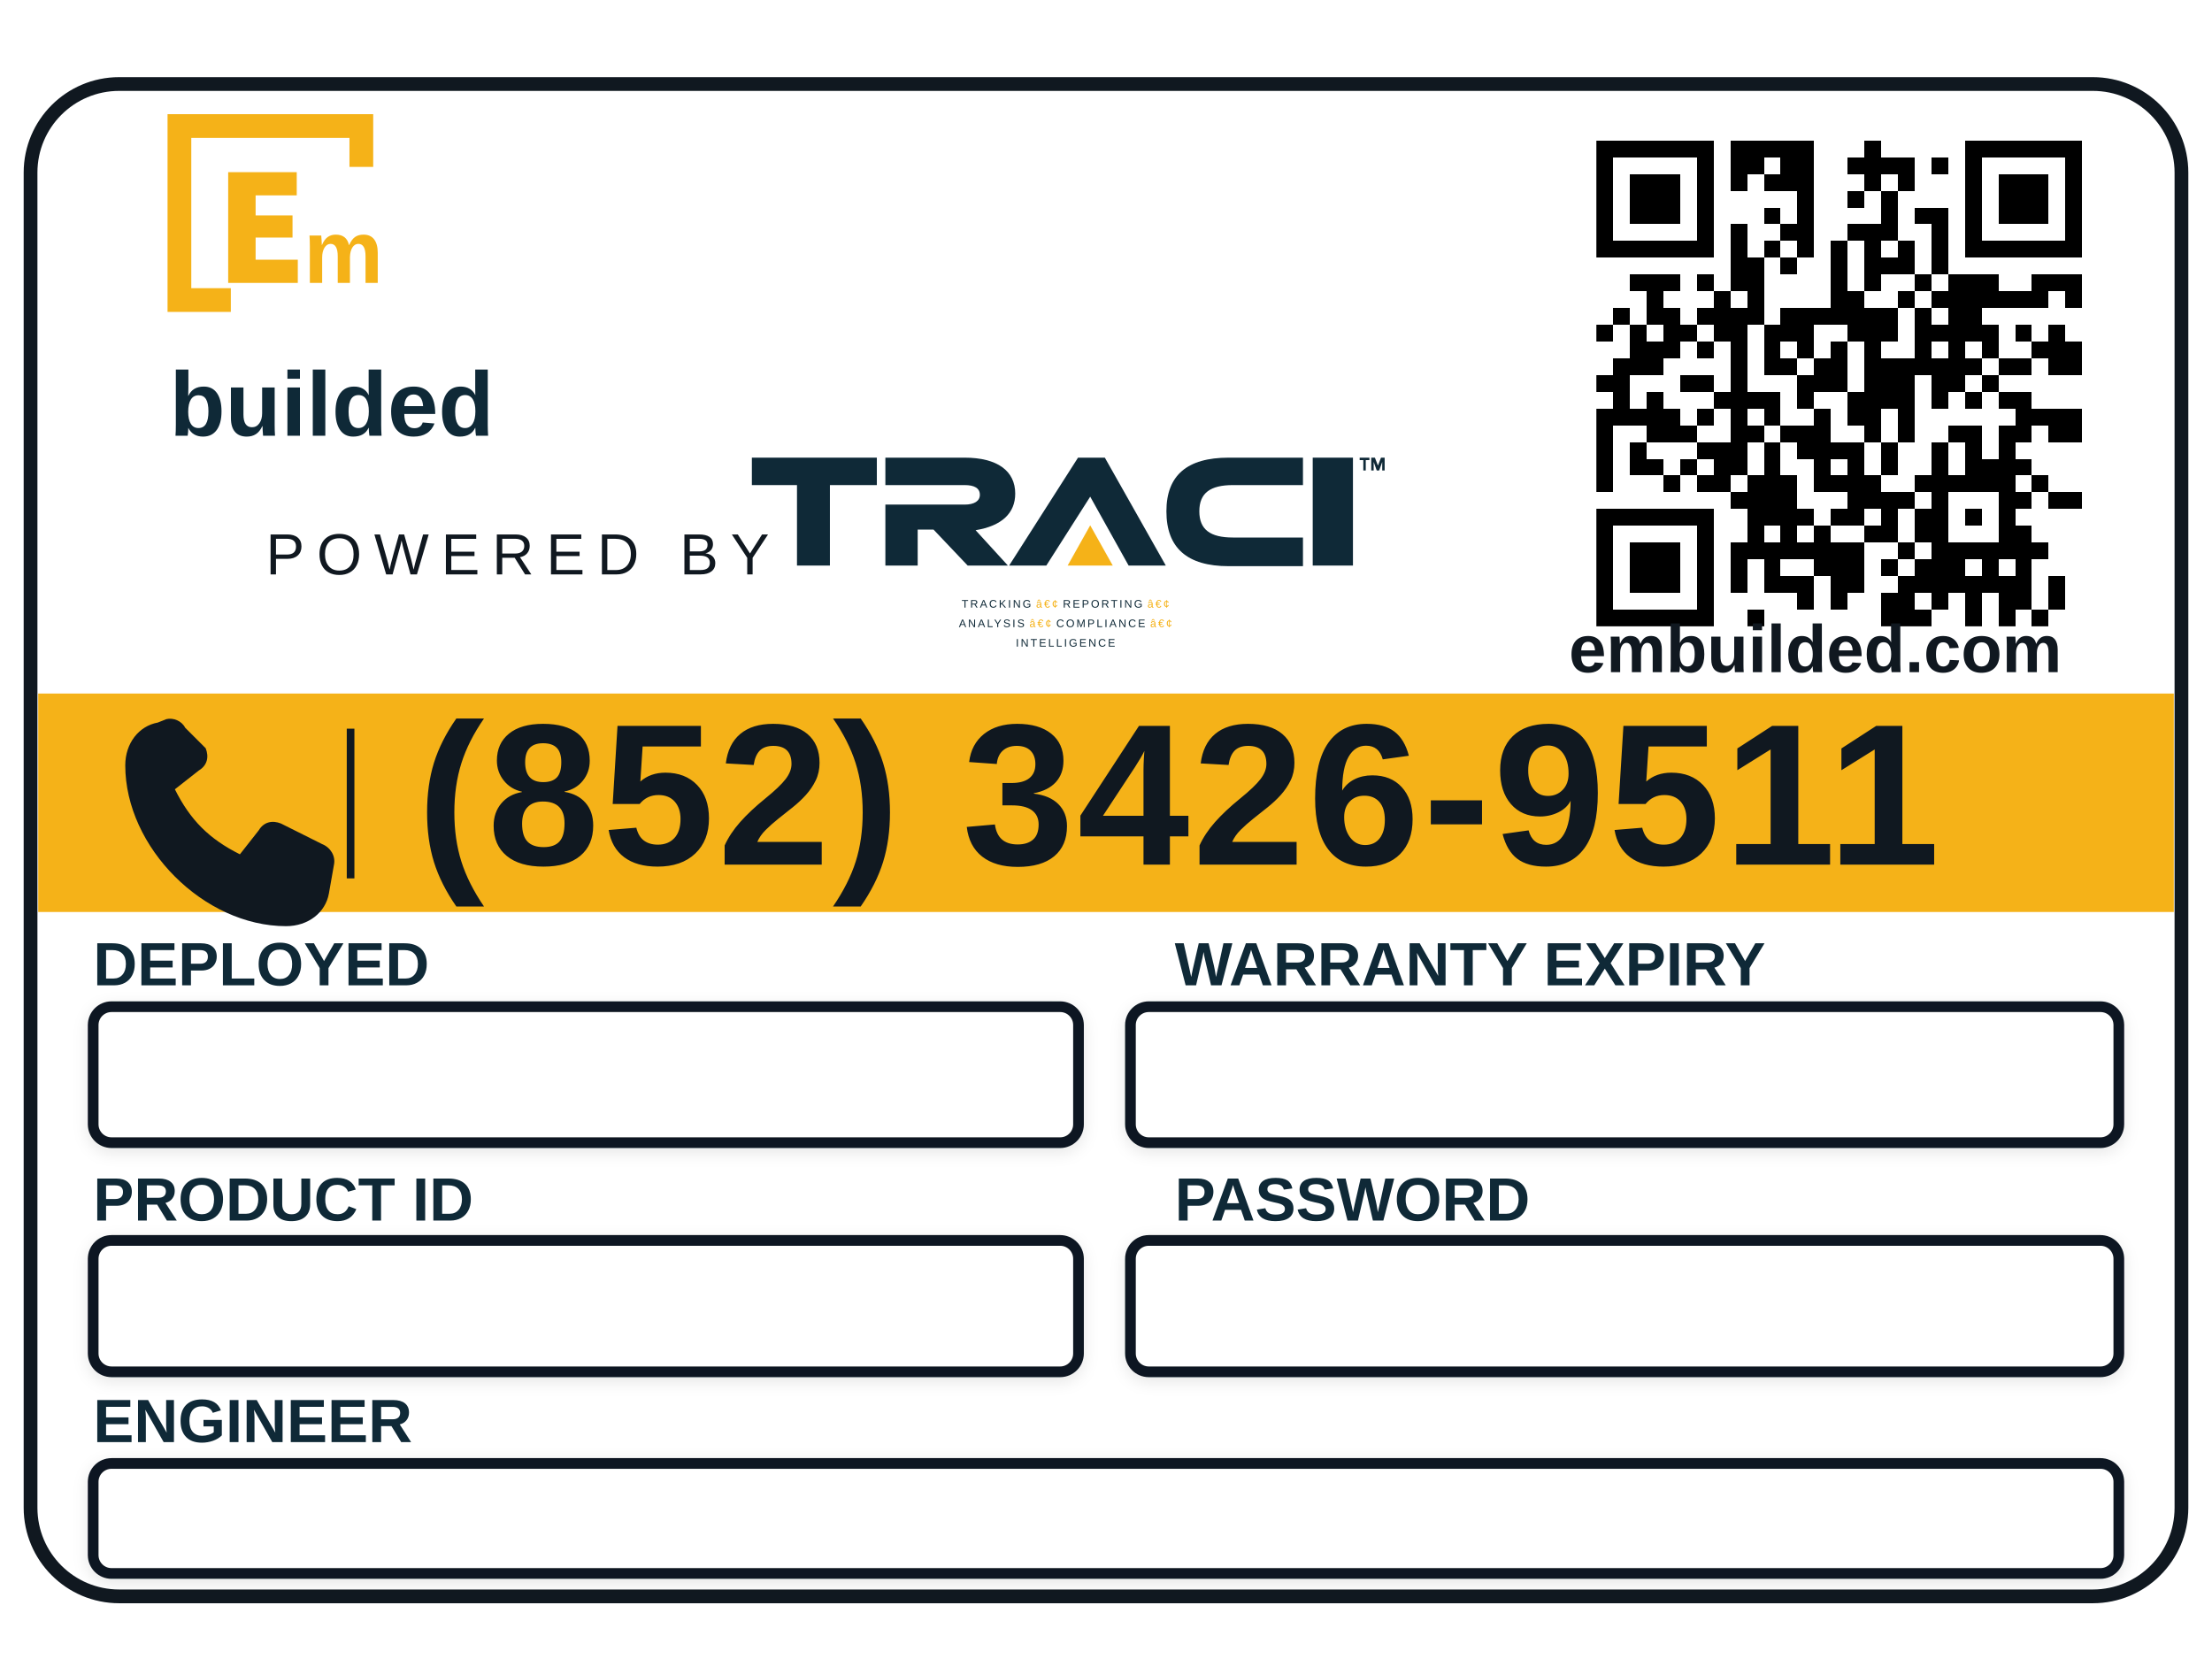
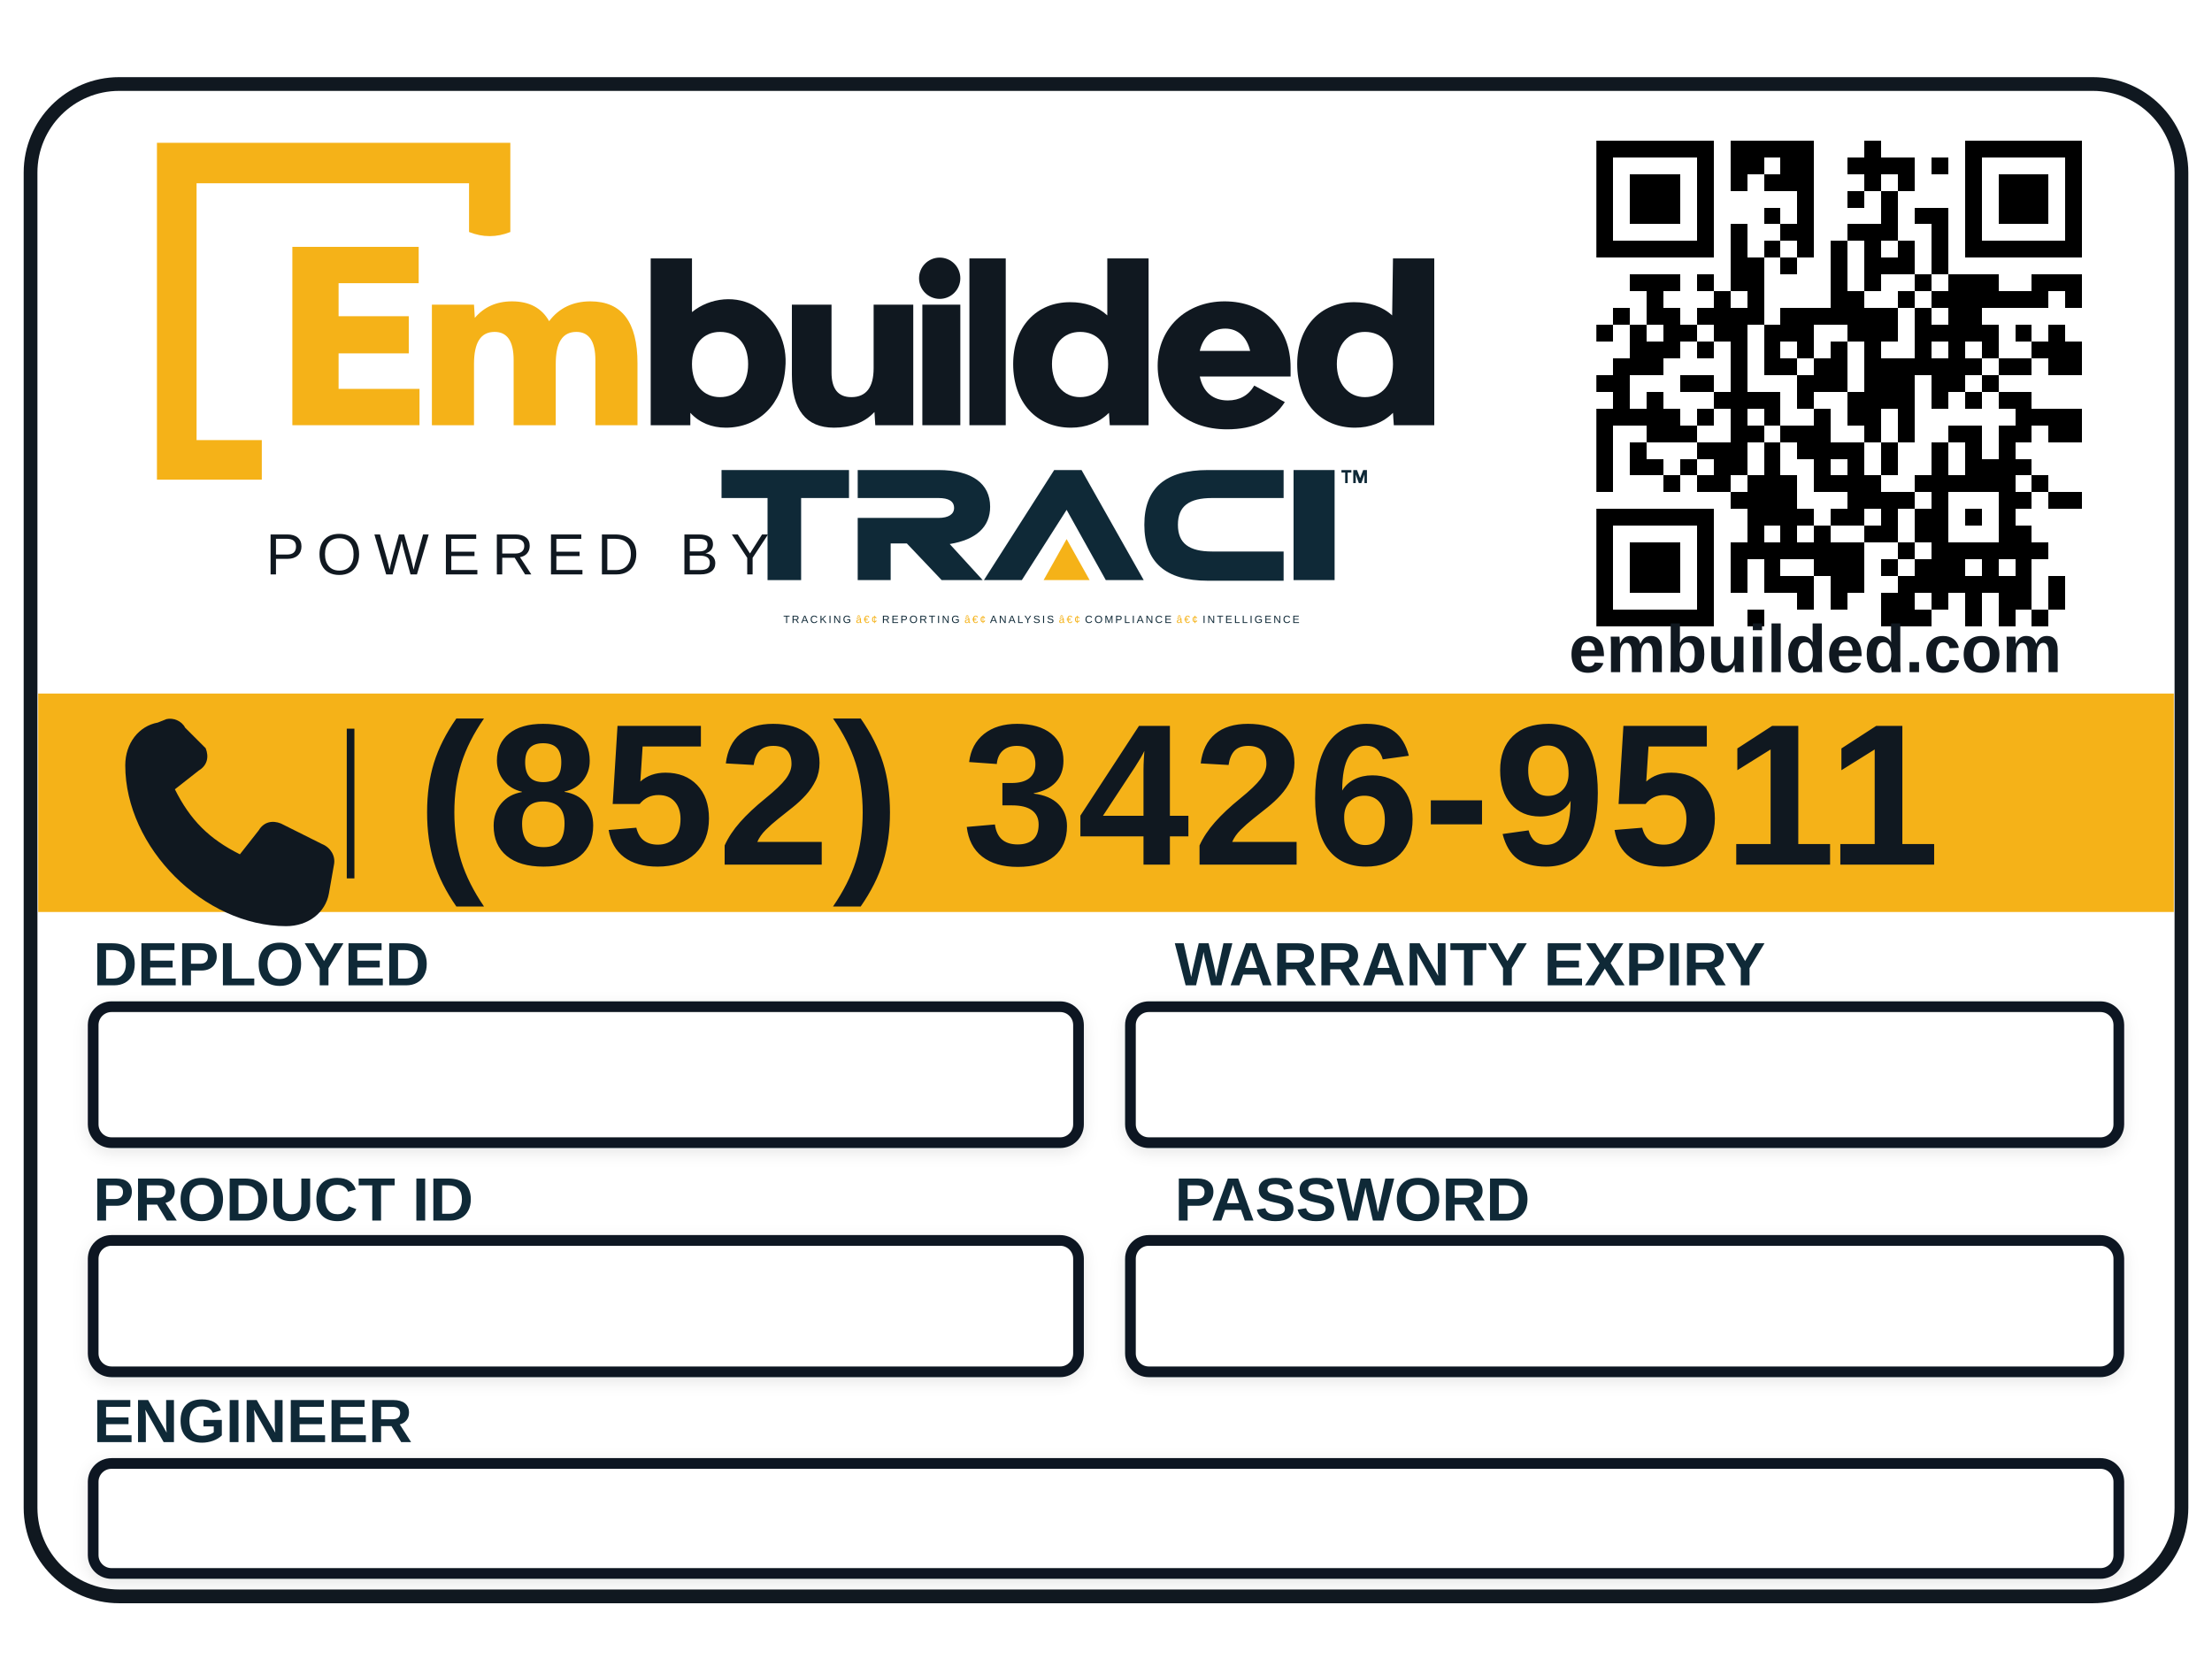
<svg xmlns="http://www.w3.org/2000/svg" width="1448" height="1086" viewBox="0 0 1448 1086">
  <defs>
    <style>
      .ink { fill:#101820; }
      .gold { fill:#F5B218; }
      .outline { fill:none; stroke:#101820; stroke-width:9; }
      .field { fill:#fff; stroke:#101820; stroke-width:7; }
      .ui { font-family:Arial,Helvetica,sans-serif; fill:#101820; }
      .label { font-size:40px; font-weight:700; }
      .phone { font-size:132px; font-weight:700; letter-spacing:2px; }
      .powered { font-size:38px; font-weight:400; letter-spacing:8px; }
      .site { font-size:44px; font-weight:700; }
    </style>
    <filter id="soft-shadow" x="-10%" y="-10%" width="120%" height="120%">
      <feDropShadow dx="0" dy="3" stdDeviation="5" flood-color="#101820" flood-opacity=".10" />
    </filter>
  </defs>
  <g id="background">
    <rect width="1448" height="1086" fill="#fff" />
    <rect x="20" y="55" width="1408" height="990" rx="58" class="outline" />
  </g>
  <g id="brand-logo" aria-label="Replaceable Embuilded logo">
-     <svg x="76" y="60" width="295" height="261" viewBox="0 0 700 620" preserveAspectRatio="xMinYMin meet" overflow="visible">
-       <style>text{font-family:Arial,Helvetica,sans-serif;fill:#0F2937}.brand{font-weight:700}.tag{letter-spacing:5px}</style>
-       <g transform="translate(80 35) scale(.82)">
-         <path fill="#F5B218" d="M0 0h390v100h-45V45H45v285h75v45H0Z" />
-         <path fill="#F5B218" d="M115 110h130v44h-78v38h70v42h-70v42h80v44H115Z" />
-         <text x="258" y="320" font-size="170" font-weight="700" style="fill:#F5B218">m</text>
-       </g>
-       <text class="brand" x="83" y="535" font-size="142">builded</text>
+     <svg x="70" y="72" width="900" height="270" viewBox="0 0 1200 360" preserveAspectRatio="xMinYMin meet" overflow="visible">
+       <svg x="35" y="15" width="1130" height="330" viewBox="0 0 1568 440" preserveAspectRatio="xMidYMid meet">
+         <g fill="#101820">
+           <circle cx="960" cy="174" r="25" />
+           <path d="M610 150h50v65c22-18 55-21 78-6 25 16 38 44 35 74-3 43-32 72-72 72-17 0-32-6-43-18v15h-48V150Zm50 128c0 25 14 40 34 40 21 0 34-16 34-40s-13-39-34-39c-20 0-34 15-34 39Z" />
+           <path d="M781 206h48v82c0 20 8 30 24 30 18 0 27-12 27-35v-77h48v146h-46l-1-16c-12 13-29 19-49 19-34 0-51-22-51-64V206Z" />
+           <path d="M939 206h46v146h-46V206Z" />
+           <path d="M996 150h44v202h-44V150Z" />
+           <path d="M1163 150h50v202h-47l-1-15c-12 12-28 18-46 18-42 0-70-31-70-77 0-45 28-75 69-75 18 0 33 5 45 16v-69Zm-67 128c0 24 14 40 34 40 21 0 34-16 34-40s-13-39-34-39c-20 0-34 15-34 39Z" />
+           <path d="M1305 202c48 0 80 32 80 80v11h-110c4 19 16 29 34 29 14 0 25-6 32-18l37 20c-14 22-38 33-70 33-50 0-84-31-84-77 0-45 34-78 81-78Zm-30 60h61c-4-17-15-27-30-27-16 0-27 10-31 27Z" />
+           <path d="M1509 150h50v202h-49l-1-15c-12 12-28 18-46 18-42 0-70-31-70-77 0-45 28-75 69-75 18 0 34 5 46 16l1-69Zm-68 128c0 24 14 40 34 40 21 0 34-16 34-40s-13-39-34-39c-20 0-34 15-34 39Z" />
+         </g>
+         <g fill="#F5B218">
+           <path d="M12 10H440v108q-25 10-50 0V59H60v311h79v48H12Z" />
+           <path d="M176 136h153v44h-97v40h85v45h-85v43h98v44H176Z" />
+           <path d="M345 206h51l1 16c11-13 26-20 45-20 21 0 36 8 45 24 12-16 29-24 50-24 38 0 57 25 57 75v75h-51v-79c0-23-8-34-23-34-17 0-25 13-25 39v74h-51v-79c0-23-8-34-23-34-17 0-25 13-25 39v74h-51V206Z" />
+         </g>
+       </svg>
    </svg>
  </g>
  <g id="powered-lockup">
    <text id="powered-by-text" class="ui powered" x="174" y="376">POWERED BY</text>
    <g id="partner-logo" aria-label="Replaceable TRACI logo">
-       <svg x="485" y="294" width="425" height="144" viewBox="0 0 1065 360" preserveAspectRatio="xMinYMin meet" overflow="visible">
+       <svg x="465" y="302" width="435" height="116" viewBox="0 0 1065 285" preserveAspectRatio="xMinYMin meet" overflow="visible">
        <style>text{font-family:Arial,Helvetica,sans-serif;fill:#0F2937}.tag{letter-spacing:3px}</style>
        <g id="traci-wordmark" fill="#0F2937">
          <path d="M18 14H223V59H146V191H92V59H18Z" />
          <path fill-rule="evenodd" d="M237 14H367c54 0 83 22 83 59 0 32-22 53-65 60l53 58h-66l-56-59h-26v59h-53V91h130c16 0 25-6 25-16 0-11-9-16-25-16H237V14Z" />
          <path d="M440 191 553 14h44l100 177h-61L573 78l-72 113Z" />
          <path d="M922 14v45H807c-37 0-55 13-55 43s18 43 55 43h115v47H800c-68 0-102-30-102-90 0-59 34-88 102-88Z" />
          <path d="M938 14h66v177h-66Z" />
          <path fill="#F5B218" d="m573 125 37 66h-74Z" />
        </g>
        <g id="trademark" fill="#0F2937">
          <path d="M1015 14h16v4h-6v17h-4V18h-6Zm19 0h6l5 13 5-13h6v21h-4V21l-5 14h-4l-5-14v14h-4Z" />
        </g>
-         <text class="tag" x="532.5" y="260" text-anchor="middle" font-size="18">TRACKING <tspan fill="#F5B218">â€¢</tspan> REPORTING <tspan fill="#F5B218">â€¢</tspan>
-         </text>
-         <text class="tag" x="532.5" y="292" text-anchor="middle" font-size="18">ANALYSIS <tspan fill="#F5B218">â€¢</tspan> COMPLIANCE <tspan fill="#F5B218">â€¢</tspan>
-         </text>
-         <text class="tag" x="532.5" y="324" text-anchor="middle" font-size="18">INTELLIGENCE</text>
+         <text class="tag" x="532.5" y="260" text-anchor="middle" font-size="17">TRACKING <tspan fill="#F5B218">â€¢</tspan> REPORTING <tspan fill="#F5B218">â€¢</tspan> ANALYSIS <tspan fill="#F5B218">â€¢</tspan> COMPLIANCE <tspan fill="#F5B218">â€¢</tspan> INTELLIGENCE</text>
      </svg>
    </g>
  </g>
  <svg id="qr-code" x="1045" y="92" width="318" height="318" viewBox="0 0 348 348" shape-rendering="crispEdges">
    <rect style="fill:rgb(255, 255, 255);fill-opacity:1" x="0" y="0" width="348" height="348" />
    <g id="elements">
      <path style="fill:rgb(0, 0, 0)" d="M 0,0 l 12,0 0,12 -12,0 z M 12,0 l 12,0 0,12 -12,0 z M 24,0 l 12,0 0,12 -12,0 z M 36,0 l 12,0 0,12 -12,0 z M 48,0 l 12,0 0,12 -12,0 z M 60,0 l 12,0 0,12 -12,0 z M 72,0 l 12,0 0,12 -12,0 z M 96,0 l 12,0 0,12 -12,0 z M 108,0 l 12,0 0,12 -12,0 z M 120,0 l 12,0 0,12 -12,0 z M 132,0 l 12,0 0,12 -12,0 z M 144,0 l 12,0 0,12 -12,0 z M 192,0 l 12,0 0,12 -12,0 z M 264,0 l 12,0 0,12 -12,0 z M 276,0 l 12,0 0,12 -12,0 z M 288,0 l 12,0 0,12 -12,0 z M 300,0 l 12,0 0,12 -12,0 z M 312,0 l 12,0 0,12 -12,0 z M 324,0 l 12,0 0,12 -12,0 z M 336,0 l 12,0 0,12 -12,0 z M 0,12 l 12,0 0,12 -12,0 z M 72,12 l 12,0 0,12 -12,0 z M 96,12 l 12,0 0,12 -12,0 z M 108,12 l 12,0 0,12 -12,0 z M 132,12 l 12,0 0,12 -12,0 z M 144,12 l 12,0 0,12 -12,0 z M 180,12 l 12,0 0,12 -12,0 z M 192,12 l 12,0 0,12 -12,0 z M 204,12 l 12,0 0,12 -12,0 z M 216,12 l 12,0 0,12 -12,0 z M 240,12 l 12,0 0,12 -12,0 z M 264,12 l 12,0 0,12 -12,0 z M 336,12 l 12,0 0,12 -12,0 z M 0,24 l 12,0 0,12 -12,0 z M 24,24 l 12,0 0,12 -12,0 z M 36,24 l 12,0 0,12 -12,0 z M 48,24 l 12,0 0,12 -12,0 z M 72,24 l 12,0 0,12 -12,0 z M 96,24 l 12,0 0,12 -12,0 z M 120,24 l 12,0 0,12 -12,0 z M 132,24 l 12,0 0,12 -12,0 z M 144,24 l 12,0 0,12 -12,0 z M 192,24 l 12,0 0,12 -12,0 z M 216,24 l 12,0 0,12 -12,0 z M 264,24 l 12,0 0,12 -12,0 z M 288,24 l 12,0 0,12 -12,0 z M 300,24 l 12,0 0,12 -12,0 z M 312,24 l 12,0 0,12 -12,0 z M 336,24 l 12,0 0,12 -12,0 z M 0,36 l 12,0 0,12 -12,0 z M 24,36 l 12,0 0,12 -12,0 z M 36,36 l 12,0 0,12 -12,0 z M 48,36 l 12,0 0,12 -12,0 z M 72,36 l 12,0 0,12 -12,0 z M 144,36 l 12,0 0,12 -12,0 z M 180,36 l 12,0 0,12 -12,0 z M 204,36 l 12,0 0,12 -12,0 z M 264,36 l 12,0 0,12 -12,0 z M 288,36 l 12,0 0,12 -12,0 z M 300,36 l 12,0 0,12 -12,0 z M 312,36 l 12,0 0,12 -12,0 z M 336,36 l 12,0 0,12 -12,0 z M 0,48 l 12,0 0,12 -12,0 z M 24,48 l 12,0 0,12 -12,0 z M 36,48 l 12,0 0,12 -12,0 z M 48,48 l 12,0 0,12 -12,0 z M 72,48 l 12,0 0,12 -12,0 z M 120,48 l 12,0 0,12 -12,0 z M 144,48 l 12,0 0,12 -12,0 z M 204,48 l 12,0 0,12 -12,0 z M 228,48 l 12,0 0,12 -12,0 z M 240,48 l 12,0 0,12 -12,0 z M 264,48 l 12,0 0,12 -12,0 z M 288,48 l 12,0 0,12 -12,0 z M 300,48 l 12,0 0,12 -12,0 z M 312,48 l 12,0 0,12 -12,0 z M 336,48 l 12,0 0,12 -12,0 z M 0,60 l 12,0 0,12 -12,0 z M 72,60 l 12,0 0,12 -12,0 z M 96,60 l 12,0 0,12 -12,0 z M 132,60 l 12,0 0,12 -12,0 z M 144,60 l 12,0 0,12 -12,0 z M 180,60 l 12,0 0,12 -12,0 z M 192,60 l 12,0 0,12 -12,0 z M 204,60 l 12,0 0,12 -12,0 z M 240,60 l 12,0 0,12 -12,0 z M 264,60 l 12,0 0,12 -12,0 z M 336,60 l 12,0 0,12 -12,0 z M 0,72 l 12,0 0,12 -12,0 z M 12,72 l 12,0 0,12 -12,0 z M 24,72 l 12,0 0,12 -12,0 z M 36,72 l 12,0 0,12 -12,0 z M 48,72 l 12,0 0,12 -12,0 z M 60,72 l 12,0 0,12 -12,0 z M 72,72 l 12,0 0,12 -12,0 z M 96,72 l 12,0 0,12 -12,0 z M 120,72 l 12,0 0,12 -12,0 z M 144,72 l 12,0 0,12 -12,0 z M 168,72 l 12,0 0,12 -12,0 z M 192,72 l 12,0 0,12 -12,0 z M 216,72 l 12,0 0,12 -12,0 z M 240,72 l 12,0 0,12 -12,0 z M 264,72 l 12,0 0,12 -12,0 z M 276,72 l 12,0 0,12 -12,0 z M 288,72 l 12,0 0,12 -12,0 z M 300,72 l 12,0 0,12 -12,0 z M 312,72 l 12,0 0,12 -12,0 z M 324,72 l 12,0 0,12 -12,0 z M 336,72 l 12,0 0,12 -12,0 z M 96,84 l 12,0 0,12 -12,0 z M 108,84 l 12,0 0,12 -12,0 z M 132,84 l 12,0 0,12 -12,0 z M 168,84 l 12,0 0,12 -12,0 z M 192,84 l 12,0 0,12 -12,0 z M 204,84 l 12,0 0,12 -12,0 z M 216,84 l 12,0 0,12 -12,0 z M 240,84 l 12,0 0,12 -12,0 z M 24,96 l 12,0 0,12 -12,0 z M 36,96 l 12,0 0,12 -12,0 z M 48,96 l 12,0 0,12 -12,0 z M 72,96 l 12,0 0,12 -12,0 z M 96,96 l 12,0 0,12 -12,0 z M 108,96 l 12,0 0,12 -12,0 z M 168,96 l 12,0 0,12 -12,0 z M 192,96 l 12,0 0,12 -12,0 z M 228,96 l 12,0 0,12 -12,0 z M 252,96 l 12,0 0,12 -12,0 z M 264,96 l 12,0 0,12 -12,0 z M 276,96 l 12,0 0,12 -12,0 z M 312,96 l 12,0 0,12 -12,0 z M 324,96 l 12,0 0,12 -12,0 z M 336,96 l 12,0 0,12 -12,0 z M 36,108 l 12,0 0,12 -12,0 z M 84,108 l 12,0 0,12 -12,0 z M 108,108 l 12,0 0,12 -12,0 z M 168,108 l 12,0 0,12 -12,0 z M 180,108 l 12,0 0,12 -12,0 z M 216,108 l 12,0 0,12 -12,0 z M 240,108 l 12,0 0,12 -12,0 z M 252,108 l 12,0 0,12 -12,0 z M 264,108 l 12,0 0,12 -12,0 z M 276,108 l 12,0 0,12 -12,0 z M 288,108 l 12,0 0,12 -12,0 z M 300,108 l 12,0 0,12 -12,0 z M 312,108 l 12,0 0,12 -12,0 z M 336,108 l 12,0 0,12 -12,0 z M 12,120 l 12,0 0,12 -12,0 z M 36,120 l 12,0 0,12 -12,0 z M 48,120 l 12,0 0,12 -12,0 z M 72,120 l 12,0 0,12 -12,0 z M 84,120 l 12,0 0,12 -12,0 z M 96,120 l 12,0 0,12 -12,0 z M 108,120 l 12,0 0,12 -12,0 z M 132,120 l 12,0 0,12 -12,0 z M 144,120 l 12,0 0,12 -12,0 z M 156,120 l 12,0 0,12 -12,0 z M 168,120 l 12,0 0,12 -12,0 z M 180,120 l 12,0 0,12 -12,0 z M 192,120 l 12,0 0,12 -12,0 z M 204,120 l 12,0 0,12 -12,0 z M 228,120 l 12,0 0,12 -12,0 z M 252,120 l 12,0 0,12 -12,0 z M 264,120 l 12,0 0,12 -12,0 z M 0,132 l 12,0 0,12 -12,0 z M 24,132 l 12,0 0,12 -12,0 z M 48,132 l 12,0 0,12 -12,0 z M 60,132 l 12,0 0,12 -12,0 z M 84,132 l 12,0 0,12 -12,0 z M 96,132 l 12,0 0,12 -12,0 z M 120,132 l 12,0 0,12 -12,0 z M 132,132 l 12,0 0,12 -12,0 z M 144,132 l 12,0 0,12 -12,0 z M 180,132 l 12,0 0,12 -12,0 z M 192,132 l 12,0 0,12 -12,0 z M 204,132 l 12,0 0,12 -12,0 z M 228,132 l 12,0 0,12 -12,0 z M 240,132 l 12,0 0,12 -12,0 z M 252,132 l 12,0 0,12 -12,0 z M 264,132 l 12,0 0,12 -12,0 z M 276,132 l 12,0 0,12 -12,0 z M 300,132 l 12,0 0,12 -12,0 z M 324,132 l 12,0 0,12 -12,0 z M 24,144 l 12,0 0,12 -12,0 z M 36,144 l 12,0 0,12 -12,0 z M 48,144 l 12,0 0,12 -12,0 z M 72,144 l 12,0 0,12 -12,0 z M 96,144 l 12,0 0,12 -12,0 z M 120,144 l 12,0 0,12 -12,0 z M 144,144 l 12,0 0,12 -12,0 z M 168,144 l 12,0 0,12 -12,0 z M 192,144 l 12,0 0,12 -12,0 z M 228,144 l 12,0 0,12 -12,0 z M 252,144 l 12,0 0,12 -12,0 z M 276,144 l 12,0 0,12 -12,0 z M 312,144 l 12,0 0,12 -12,0 z M 324,144 l 12,0 0,12 -12,0 z M 336,144 l 12,0 0,12 -12,0 z M 12,156 l 12,0 0,12 -12,0 z M 24,156 l 12,0 0,12 -12,0 z M 36,156 l 12,0 0,12 -12,0 z M 96,156 l 12,0 0,12 -12,0 z M 120,156 l 12,0 0,12 -12,0 z M 132,156 l 12,0 0,12 -12,0 z M 156,156 l 12,0 0,12 -12,0 z M 168,156 l 12,0 0,12 -12,0 z M 192,156 l 12,0 0,12 -12,0 z M 204,156 l 12,0 0,12 -12,0 z M 216,156 l 12,0 0,12 -12,0 z M 228,156 l 12,0 0,12 -12,0 z M 240,156 l 12,0 0,12 -12,0 z M 252,156 l 12,0 0,12 -12,0 z M 264,156 l 12,0 0,12 -12,0 z M 288,156 l 12,0 0,12 -12,0 z M 300,156 l 12,0 0,12 -12,0 z M 324,156 l 12,0 0,12 -12,0 z M 336,156 l 12,0 0,12 -12,0 z M 0,168 l 12,0 0,12 -12,0 z M 12,168 l 12,0 0,12 -12,0 z M 60,168 l 12,0 0,12 -12,0 z M 72,168 l 12,0 0,12 -12,0 z M 96,168 l 12,0 0,12 -12,0 z M 144,168 l 12,0 0,12 -12,0 z M 156,168 l 12,0 0,12 -12,0 z M 168,168 l 12,0 0,12 -12,0 z M 192,168 l 12,0 0,12 -12,0 z M 204,168 l 12,0 0,12 -12,0 z M 216,168 l 12,0 0,12 -12,0 z M 240,168 l 12,0 0,12 -12,0 z M 252,168 l 12,0 0,12 -12,0 z M 276,168 l 12,0 0,12 -12,0 z M 12,180 l 12,0 0,12 -12,0 z M 36,180 l 12,0 0,12 -12,0 z M 84,180 l 12,0 0,12 -12,0 z M 96,180 l 12,0 0,12 -12,0 z M 108,180 l 12,0 0,12 -12,0 z M 120,180 l 12,0 0,12 -12,0 z M 144,180 l 12,0 0,12 -12,0 z M 180,180 l 12,0 0,12 -12,0 z M 192,180 l 12,0 0,12 -12,0 z M 204,180 l 12,0 0,12 -12,0 z M 216,180 l 12,0 0,12 -12,0 z M 240,180 l 12,0 0,12 -12,0 z M 264,180 l 12,0 0,12 -12,0 z M 288,180 l 12,0 0,12 -12,0 z M 300,180 l 12,0 0,12 -12,0 z M 0,192 l 12,0 0,12 -12,0 z M 12,192 l 12,0 0,12 -12,0 z M 24,192 l 12,0 0,12 -12,0 z M 36,192 l 12,0 0,12 -12,0 z M 48,192 l 12,0 0,12 -12,0 z M 72,192 l 12,0 0,12 -12,0 z M 96,192 l 12,0 0,12 -12,0 z M 120,192 l 12,0 0,12 -12,0 z M 156,192 l 12,0 0,12 -12,0 z M 180,192 l 12,0 0,12 -12,0 z M 192,192 l 12,0 0,12 -12,0 z M 216,192 l 12,0 0,12 -12,0 z M 300,192 l 12,0 0,12 -12,0 z M 312,192 l 12,0 0,12 -12,0 z M 324,192 l 12,0 0,12 -12,0 z M 336,192 l 12,0 0,12 -12,0 z M 0,204 l 12,0 0,12 -12,0 z M 36,204 l 12,0 0,12 -12,0 z M 48,204 l 12,0 0,12 -12,0 z M 60,204 l 12,0 0,12 -12,0 z M 96,204 l 12,0 0,12 -12,0 z M 108,204 l 12,0 0,12 -12,0 z M 132,204 l 12,0 0,12 -12,0 z M 144,204 l 12,0 0,12 -12,0 z M 156,204 l 12,0 0,12 -12,0 z M 192,204 l 12,0 0,12 -12,0 z M 216,204 l 12,0 0,12 -12,0 z M 252,204 l 12,0 0,12 -12,0 z M 264,204 l 12,0 0,12 -12,0 z M 288,204 l 12,0 0,12 -12,0 z M 300,204 l 12,0 0,12 -12,0 z M 324,204 l 12,0 0,12 -12,0 z M 336,204 l 12,0 0,12 -12,0 z M 0,216 l 12,0 0,12 -12,0 z M 24,216 l 12,0 0,12 -12,0 z M 72,216 l 12,0 0,12 -12,0 z M 84,216 l 12,0 0,12 -12,0 z M 96,216 l 12,0 0,12 -12,0 z M 120,216 l 12,0 0,12 -12,0 z M 144,216 l 12,0 0,12 -12,0 z M 156,216 l 12,0 0,12 -12,0 z M 168,216 l 12,0 0,12 -12,0 z M 180,216 l 12,0 0,12 -12,0 z M 204,216 l 12,0 0,12 -12,0 z M 240,216 l 12,0 0,12 -12,0 z M 264,216 l 12,0 0,12 -12,0 z M 288,216 l 12,0 0,12 -12,0 z M 0,228 l 12,0 0,12 -12,0 z M 24,228 l 12,0 0,12 -12,0 z M 36,228 l 12,0 0,12 -12,0 z M 60,228 l 12,0 0,12 -12,0 z M 84,228 l 12,0 0,12 -12,0 z M 96,228 l 12,0 0,12 -12,0 z M 120,228 l 12,0 0,12 -12,0 z M 156,228 l 12,0 0,12 -12,0 z M 180,228 l 12,0 0,12 -12,0 z M 204,228 l 12,0 0,12 -12,0 z M 240,228 l 12,0 0,12 -12,0 z M 264,228 l 12,0 0,12 -12,0 z M 276,228 l 12,0 0,12 -12,0 z M 288,228 l 12,0 0,12 -12,0 z M 300,228 l 12,0 0,12 -12,0 z M 0,240 l 12,0 0,12 -12,0 z M 48,240 l 12,0 0,12 -12,0 z M 72,240 l 12,0 0,12 -12,0 z M 84,240 l 12,0 0,12 -12,0 z M 108,240 l 12,0 0,12 -12,0 z M 120,240 l 12,0 0,12 -12,0 z M 132,240 l 12,0 0,12 -12,0 z M 156,240 l 12,0 0,12 -12,0 z M 168,240 l 12,0 0,12 -12,0 z M 180,240 l 12,0 0,12 -12,0 z M 192,240 l 12,0 0,12 -12,0 z M 228,240 l 12,0 0,12 -12,0 z M 240,240 l 12,0 0,12 -12,0 z M 252,240 l 12,0 0,12 -12,0 z M 264,240 l 12,0 0,12 -12,0 z M 276,240 l 12,0 0,12 -12,0 z M 288,240 l 12,0 0,12 -12,0 z M 312,240 l 12,0 0,12 -12,0 z M 96,252 l 12,0 0,12 -12,0 z M 108,252 l 12,0 0,12 -12,0 z M 120,252 l 12,0 0,12 -12,0 z M 132,252 l 12,0 0,12 -12,0 z M 180,252 l 12,0 0,12 -12,0 z M 192,252 l 12,0 0,12 -12,0 z M 204,252 l 12,0 0,12 -12,0 z M 216,252 l 12,0 0,12 -12,0 z M 240,252 l 12,0 0,12 -12,0 z M 288,252 l 12,0 0,12 -12,0 z M 300,252 l 12,0 0,12 -12,0 z M 324,252 l 12,0 0,12 -12,0 z M 336,252 l 12,0 0,12 -12,0 z M 0,264 l 12,0 0,12 -12,0 z M 12,264 l 12,0 0,12 -12,0 z M 24,264 l 12,0 0,12 -12,0 z M 36,264 l 12,0 0,12 -12,0 z M 48,264 l 12,0 0,12 -12,0 z M 60,264 l 12,0 0,12 -12,0 z M 72,264 l 12,0 0,12 -12,0 z M 108,264 l 12,0 0,12 -12,0 z M 120,264 l 12,0 0,12 -12,0 z M 132,264 l 12,0 0,12 -12,0 z M 144,264 l 12,0 0,12 -12,0 z M 168,264 l 12,0 0,12 -12,0 z M 180,264 l 12,0 0,12 -12,0 z M 204,264 l 12,0 0,12 -12,0 z M 228,264 l 12,0 0,12 -12,0 z M 240,264 l 12,0 0,12 -12,0 z M 264,264 l 12,0 0,12 -12,0 z M 288,264 l 12,0 0,12 -12,0 z M 0,276 l 12,0 0,12 -12,0 z M 72,276 l 12,0 0,12 -12,0 z M 108,276 l 12,0 0,12 -12,0 z M 132,276 l 12,0 0,12 -12,0 z M 156,276 l 12,0 0,12 -12,0 z M 192,276 l 12,0 0,12 -12,0 z M 204,276 l 12,0 0,12 -12,0 z M 228,276 l 12,0 0,12 -12,0 z M 240,276 l 12,0 0,12 -12,0 z M 288,276 l 12,0 0,12 -12,0 z M 300,276 l 12,0 0,12 -12,0 z M 0,288 l 12,0 0,12 -12,0 z M 24,288 l 12,0 0,12 -12,0 z M 36,288 l 12,0 0,12 -12,0 z M 48,288 l 12,0 0,12 -12,0 z M 72,288 l 12,0 0,12 -12,0 z M 96,288 l 12,0 0,12 -12,0 z M 108,288 l 12,0 0,12 -12,0 z M 120,288 l 12,0 0,12 -12,0 z M 132,288 l 12,0 0,12 -12,0 z M 144,288 l 12,0 0,12 -12,0 z M 156,288 l 12,0 0,12 -12,0 z M 168,288 l 12,0 0,12 -12,0 z M 180,288 l 12,0 0,12 -12,0 z M 216,288 l 12,0 0,12 -12,0 z M 240,288 l 12,0 0,12 -12,0 z M 252,288 l 12,0 0,12 -12,0 z M 264,288 l 12,0 0,12 -12,0 z M 276,288 l 12,0 0,12 -12,0 z M 288,288 l 12,0 0,12 -12,0 z M 300,288 l 12,0 0,12 -12,0 z M 312,288 l 12,0 0,12 -12,0 z M 0,300 l 12,0 0,12 -12,0 z M 24,300 l 12,0 0,12 -12,0 z M 36,300 l 12,0 0,12 -12,0 z M 48,300 l 12,0 0,12 -12,0 z M 72,300 l 12,0 0,12 -12,0 z M 96,300 l 12,0 0,12 -12,0 z M 120,300 l 12,0 0,12 -12,0 z M 156,300 l 12,0 0,12 -12,0 z M 168,300 l 12,0 0,12 -12,0 z M 180,300 l 12,0 0,12 -12,0 z M 204,300 l 12,0 0,12 -12,0 z M 228,300 l 12,0 0,12 -12,0 z M 240,300 l 12,0 0,12 -12,0 z M 252,300 l 12,0 0,12 -12,0 z M 276,300 l 12,0 0,12 -12,0 z M 300,300 l 12,0 0,12 -12,0 z M 0,312 l 12,0 0,12 -12,0 z M 24,312 l 12,0 0,12 -12,0 z M 36,312 l 12,0 0,12 -12,0 z M 48,312 l 12,0 0,12 -12,0 z M 72,312 l 12,0 0,12 -12,0 z M 96,312 l 12,0 0,12 -12,0 z M 120,312 l 12,0 0,12 -12,0 z M 132,312 l 12,0 0,12 -12,0 z M 144,312 l 12,0 0,12 -12,0 z M 168,312 l 12,0 0,12 -12,0 z M 180,312 l 12,0 0,12 -12,0 z M 216,312 l 12,0 0,12 -12,0 z M 228,312 l 12,0 0,12 -12,0 z M 240,312 l 12,0 0,12 -12,0 z M 252,312 l 12,0 0,12 -12,0 z M 264,312 l 12,0 0,12 -12,0 z M 276,312 l 12,0 0,12 -12,0 z M 288,312 l 12,0 0,12 -12,0 z M 300,312 l 12,0 0,12 -12,0 z M 324,312 l 12,0 0,12 -12,0 z M 0,324 l 12,0 0,12 -12,0 z M 72,324 l 12,0 0,12 -12,0 z M 144,324 l 12,0 0,12 -12,0 z M 168,324 l 12,0 0,12 -12,0 z M 204,324 l 12,0 0,12 -12,0 z M 216,324 l 12,0 0,12 -12,0 z M 240,324 l 12,0 0,12 -12,0 z M 264,324 l 12,0 0,12 -12,0 z M 288,324 l 12,0 0,12 -12,0 z M 300,324 l 12,0 0,12 -12,0 z M 324,324 l 12,0 0,12 -12,0 z M 0,336 l 12,0 0,12 -12,0 z M 12,336 l 12,0 0,12 -12,0 z M 24,336 l 12,0 0,12 -12,0 z M 36,336 l 12,0 0,12 -12,0 z M 48,336 l 12,0 0,12 -12,0 z M 60,336 l 12,0 0,12 -12,0 z M 72,336 l 12,0 0,12 -12,0 z M 108,336 l 12,0 0,12 -12,0 z M 204,336 l 12,0 0,12 -12,0 z M 216,336 l 12,0 0,12 -12,0 z M 228,336 l 12,0 0,12 -12,0 z M 264,336 l 12,0 0,12 -12,0 z M 288,336 l 12,0 0,12 -12,0 z M 312,336 l 12,0 0,12 -12,0 z " />
    </g>
  </svg>
  <text id="website" class="ui site" x="1027" y="440">embuilded.com</text>
  <g id="contact-band">
    <rect x="25" y="454" width="1398" height="143" class="gold" />
    <g id="phone-icon" class="ink" transform="translate(82 473) scale(1.12)">
      <path d="M19 0C8 2 0 12 0 25c0 48 46 94 94 94 13 0 23-8 25-19l3-17c1-5-2-10-7-12L91 59c-5-2-10-1-13 4L67 77C49 68 38 57 29 39l14-11c5-3 6-8 4-13L35 3c-2-4-7-6-11-5L19 0Z" />
    </g>
    <rect x="227" y="477" width="5" height="98" class="ink" />
    <text id="phone-number" class="ui phone" x="273" y="566">(852) 3426-9511</text>
  </g>
  <g id="form-labels" class="ui label">
    <text id="label-deployed" x="61" y="645">DEPLOYED</text>
    <text id="label-warranty" x="769" y="645">WARRANTY EXPIRY</text>
    <text id="label-product" x="61" y="799">PRODUCT ID</text>
    <text id="label-password" x="769" y="799">PASSWORD</text>
    <text id="label-engineer" x="61" y="944">ENGINEER</text>
  </g>
  <g id="form-fields" filter="url(#soft-shadow)">
    <rect id="field-deployed" class="field" x="61" y="659" width="645" height="89" rx="12" />
    <rect id="field-warranty" class="field" x="740" y="659" width="647" height="89" rx="12" />
    <rect id="field-product" class="field" x="61" y="812" width="645" height="86" rx="12" />
    <rect id="field-password" class="field" x="740" y="812" width="647" height="86" rx="12" />
    <rect id="field-engineer" class="field" x="61" y="958" width="1326" height="72" rx="12" />
  </g>
</svg>
